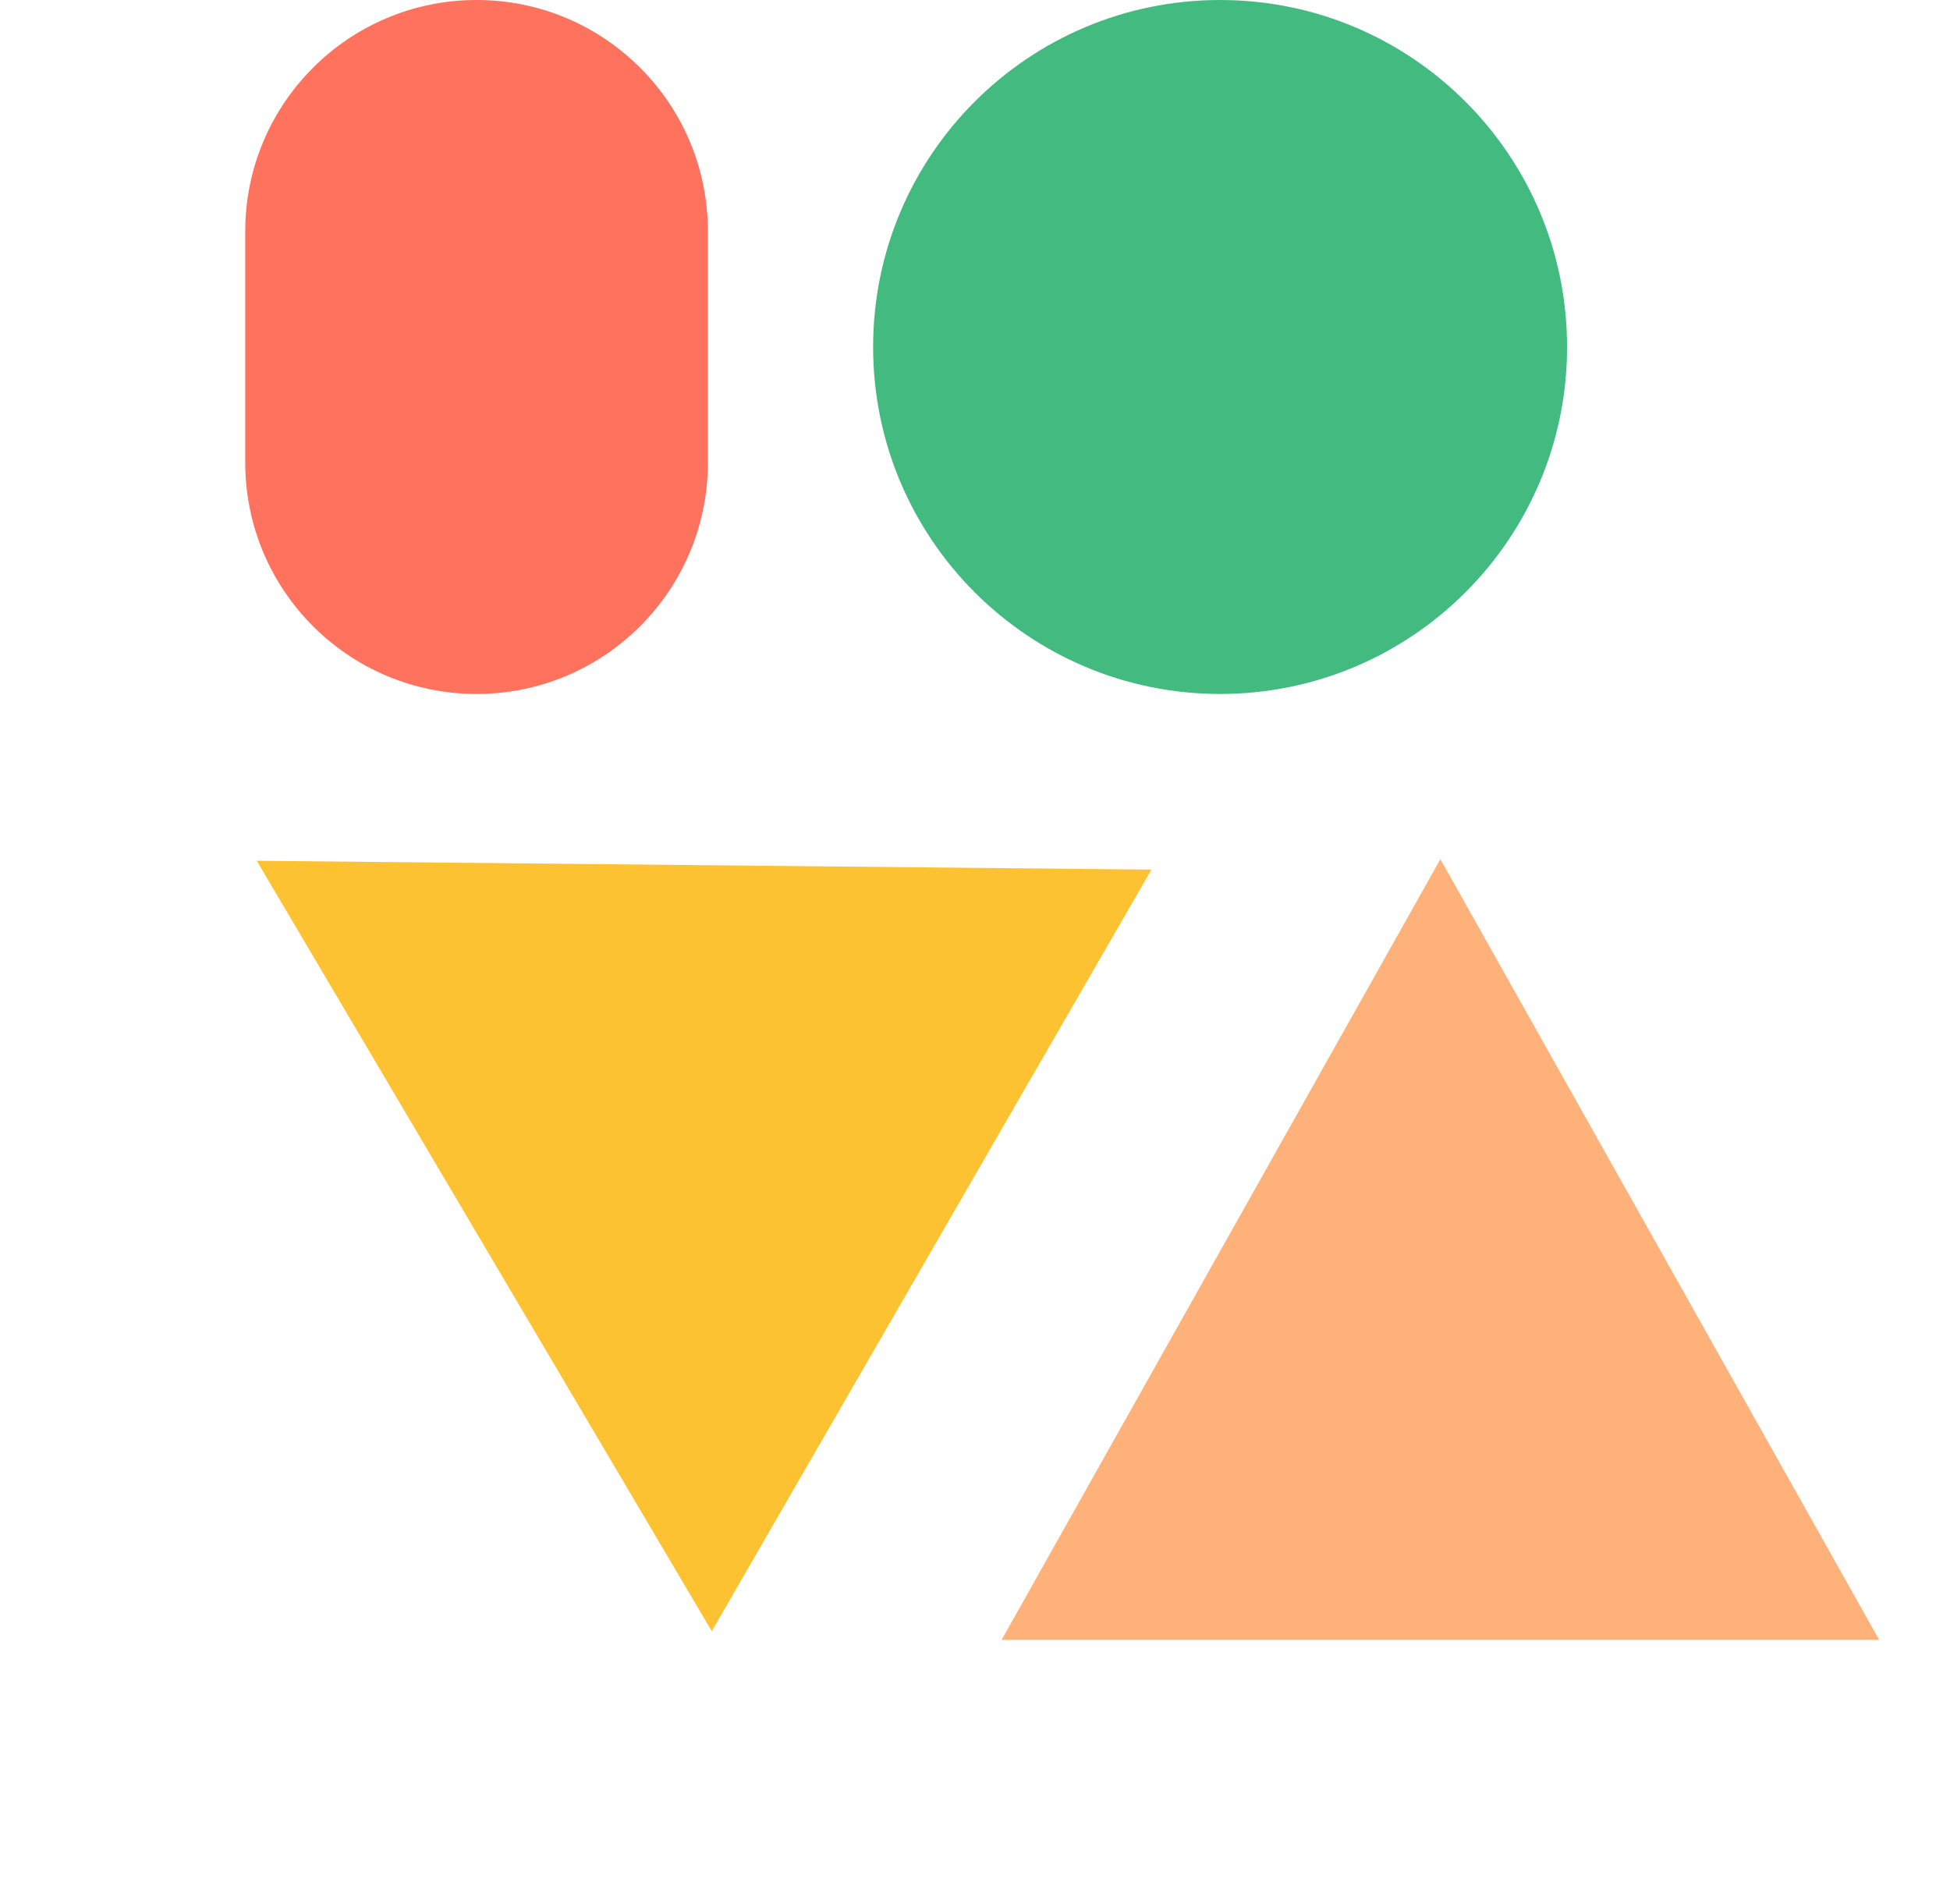
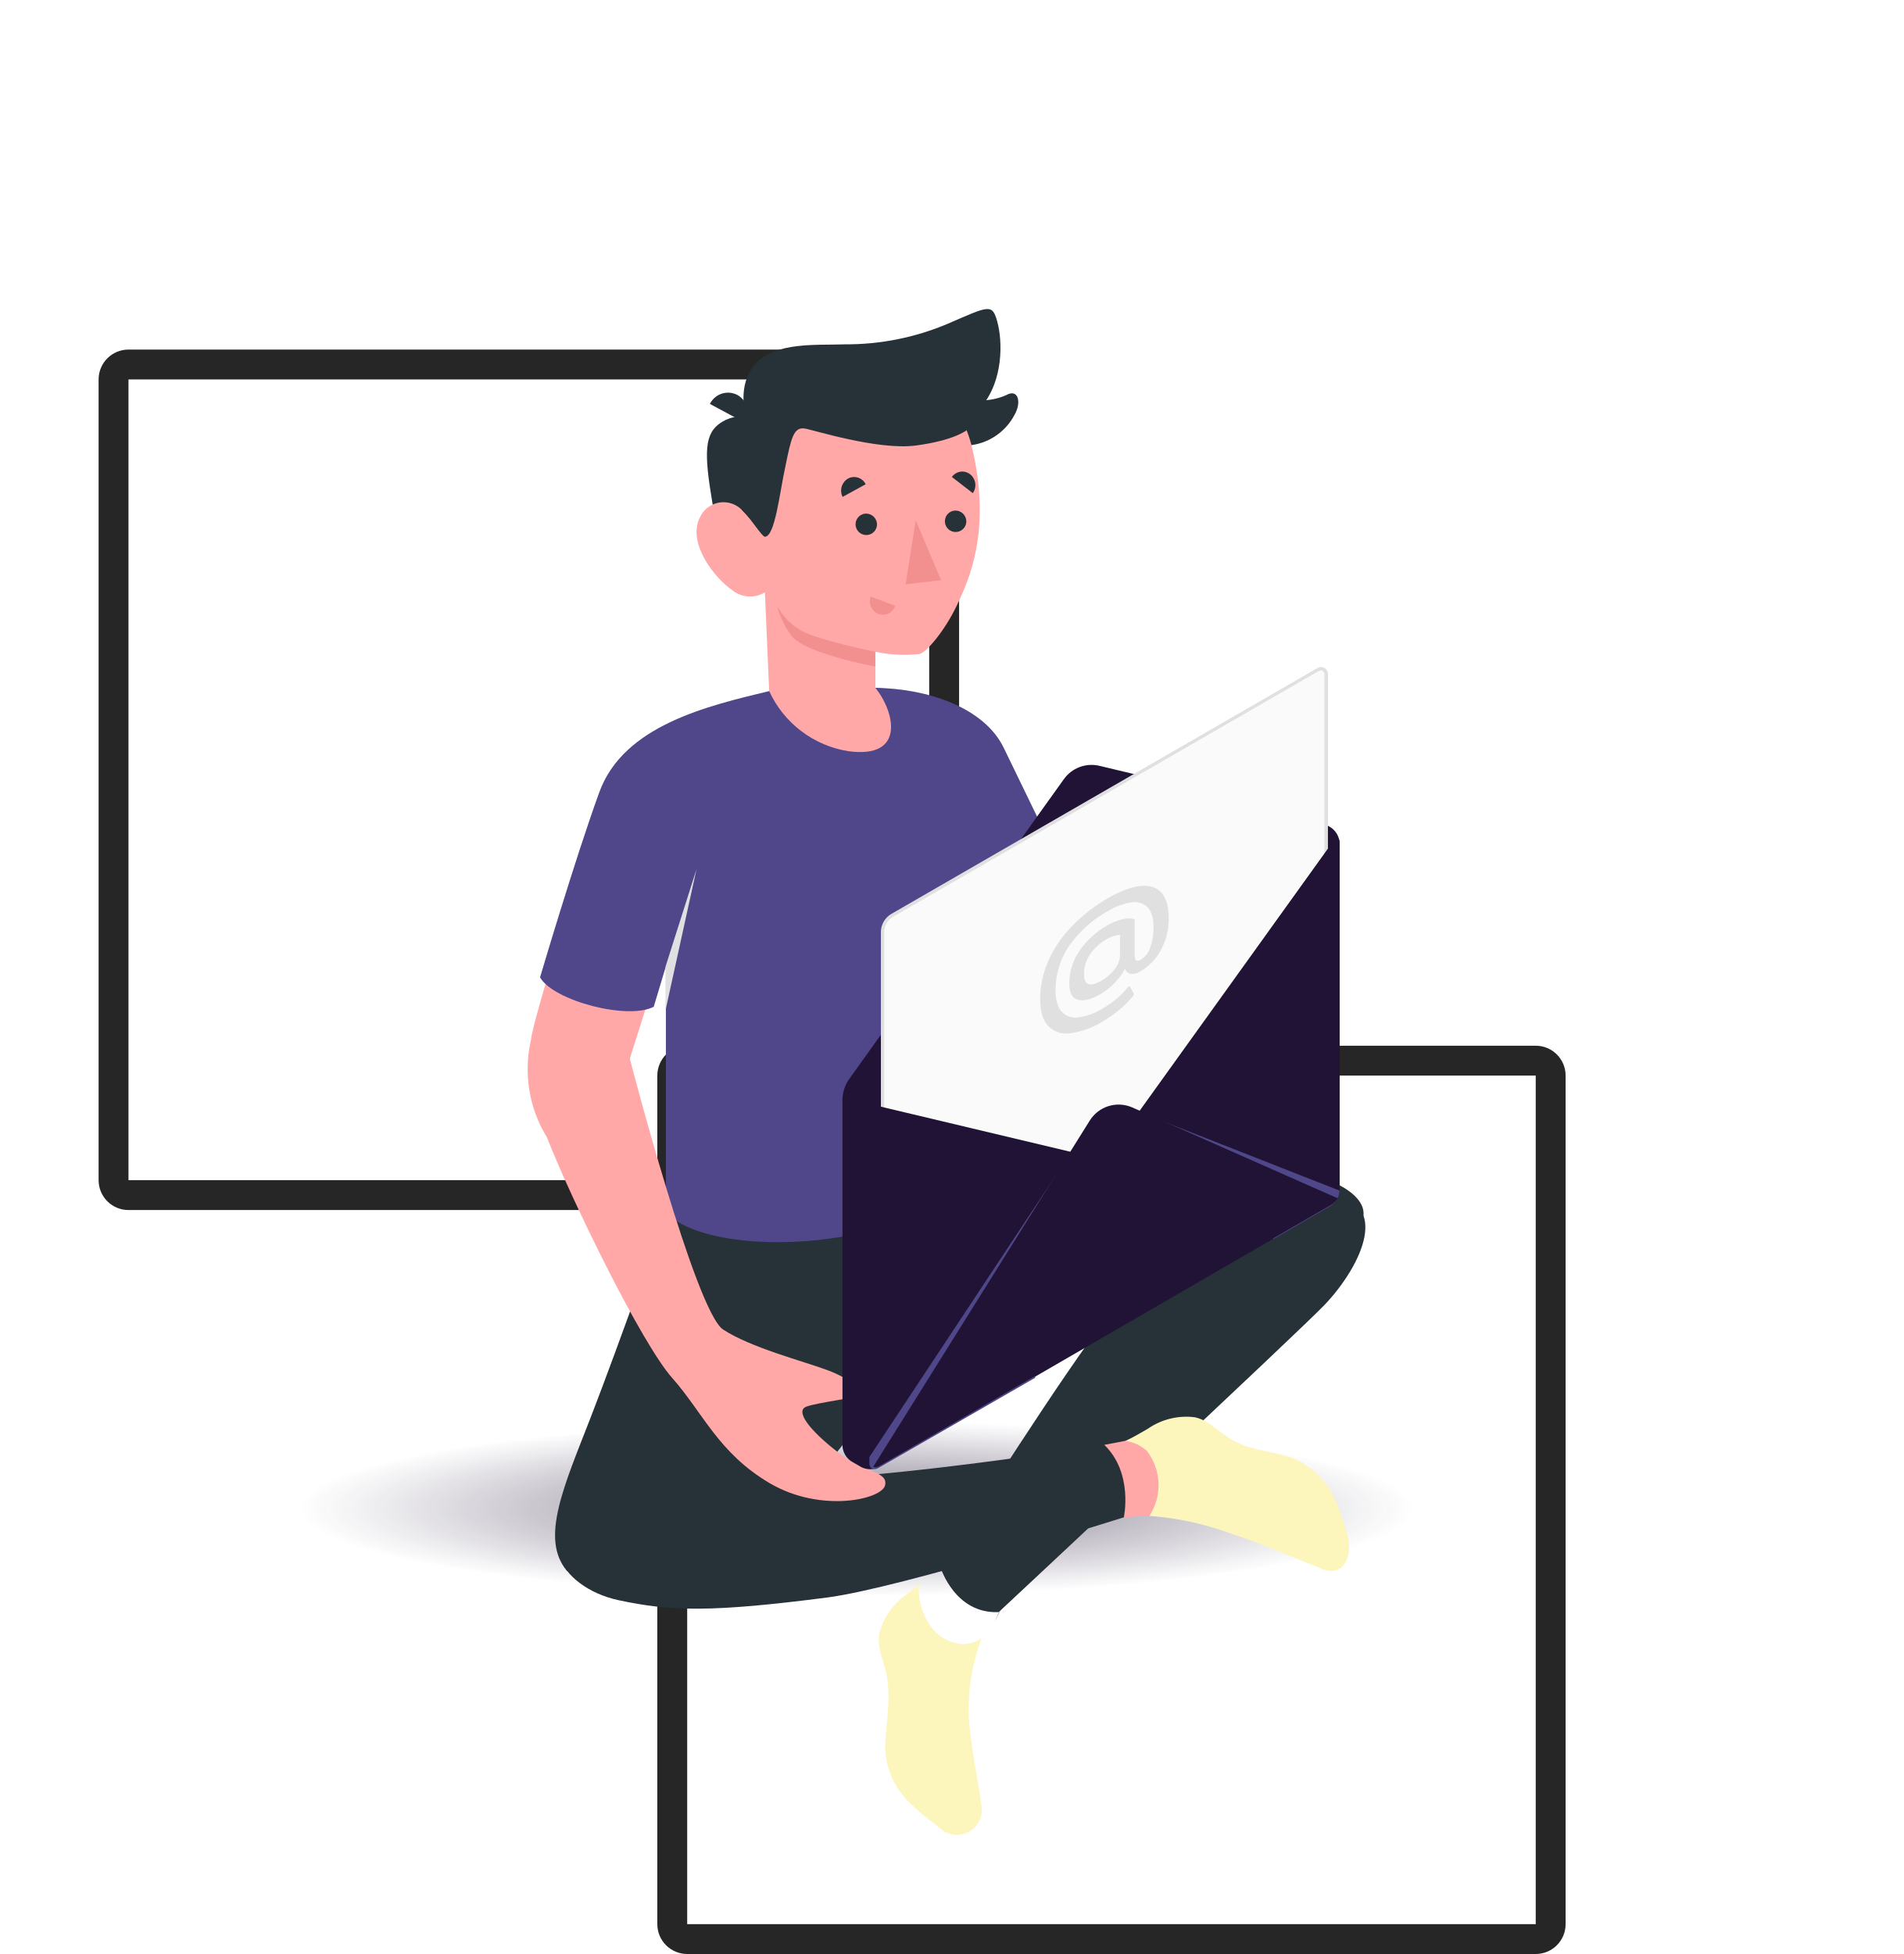
- <svg xmlns="http://www.w3.org/2000/svg" width="377" height="368" viewBox="0 0 377 368" fill="none">
-   <rect x="47.414" width="89.443" height="134.165" rx="44.722" fill="#FF725E" />
-   <circle cx="235.884" cy="67.082" r="67.082" fill="#43BA7F" />
-   <path d="M278.476 166.109L363.313 317.045L193.639 317.045L278.476 166.109Z" fill="#FFB17A" />
-   <path d="M49.639 166.415L222.612 168.127L137.608 315.358L49.639 166.415Z" fill="#FDC232" />
+ <svg xmlns="http://www.w3.org/2000/svg" width="637" height="654" viewBox="0 0 637 654" fill="none">
+   <rect x="38" y="122" width="278" height="278" rx="5" stroke="#262626" stroke-width="10" />
+   <rect x="225" y="355" width="294" height="294" rx="5" stroke="#262626" stroke-width="10" />
+   <path d="M286.692 534.141C389.751 534.141 473.297 521.04 473.297 504.878C473.297 488.717 389.751 475.615 286.692 475.615C183.634 475.615 100.088 488.717 100.088 504.878C100.088 521.04 183.634 534.141 286.692 534.141Z" fill="url(#paint0_radial)" />
+   <path d="M189.821 525.82C180.611 515.121 188.805 497.345 197.744 474.287C207.563 448.927 222.732 405.825 222.732 405.825L330.436 383.58C330.436 383.58 445.183 381.379 455.713 403.32C464.245 420.892 388.673 447.336 377.838 448.284L311.509 451.772L304.534 455.157L257.945 514.105L189.821 525.82Z" fill="#263238" />
+   <path d="M388.266 421.298C379.903 429.804 372.11 438.853 364.938 448.385C345.537 475.472 314.827 524.669 314.827 524.669C314.827 524.669 319.601 540.244 334.262 539.566C334.262 539.566 435.161 445.338 443.422 436.636C455.916 423.431 465.938 401.66 444.337 399.866C422.735 398.071 396.663 412.224 388.266 421.298Z" fill="#263238" />
+   <path d="M364.395 448.927C364.395 448.927 382.408 422.585 401.064 411.682C401.064 411.682 382.51 415.339 354.407 449.536L364.395 448.927Z" fill="#BA68C8" />
+   <path opacity="0.1" d="M364.395 448.927C364.395 448.927 382.408 422.585 401.064 411.682C401.064 411.682 382.51 415.339 354.407 449.536L364.395 448.927Z" fill="black" />
+   <path d="M376.652 482.244L369.576 483.598L376.145 507.875C376.145 507.875 382.51 507.265 384.711 507.401C387.917 506.64 391.004 505.443 393.886 503.845L392.193 489.015L384.406 480.889L376.652 482.244Z" fill="#FFA8A7" />
+   <path d="M432.52 487.966C435.898 489.328 438.958 491.372 441.51 493.97C444.061 496.568 446.05 499.665 447.35 503.067C448.858 506.624 450.092 510.292 451.041 514.037C452.158 517.965 451.616 524.635 446.639 525.718C445.021 525.908 443.383 525.614 441.933 524.872C431.945 521.012 422.193 516.542 411.968 513.292C403.206 510.047 394.03 508.052 384.712 507.367C386.83 504.107 387.889 500.271 387.743 496.386C387.598 492.501 386.255 488.756 383.899 485.663C381.894 483.809 379.362 482.626 376.653 482.277C379.227 481.126 381.631 479.637 384.102 478.248C388.705 475.029 394.343 473.641 399.914 474.355C404.18 475.269 407.431 478.655 411.054 481.126C417.961 485.63 424.631 485.325 432.52 487.966Z" fill="#FCF6BD" />
+   <path d="M204.347 502.559C213.251 499.816 227.472 497.378 269.66 495.211C311.848 493.045 369.577 483.564 369.577 483.564C379.396 493.011 376.145 507.841 376.145 507.841C376.145 507.841 301.216 531.542 276.804 534.691C237.934 539.702 224.526 539.329 206.987 535.571C187.282 531.339 174.856 511.599 204.347 502.559Z" fill="#263238" />
+   <path d="M358.539 301.608L390.231 377.35L367.546 391.299L323.936 317.454L358.539 301.608Z" fill="#F28F8F" />
+   <path d="M292.989 230.234C310.324 230.437 329.387 236.734 335.955 250.312L363.042 306.179C363.042 306.179 347.738 328.593 323.427 327.002L292.989 230.234Z" fill="#4F4789" />
+   <path d="M177.733 347.96C177.936 345.015 182.168 330.625 186.706 315.117L219.616 326.494L210.779 354.36L183.049 380.668C177.042 370.889 175.132 359.138 177.733 347.96Z" fill="#FFA8A7" />
+   <path d="M257.539 231.283C236.885 236.26 208.749 242.727 200.589 265.142C192.429 287.556 180.748 327.137 180.748 327.137C185.285 334.992 210.171 341.493 218.805 336.956L222.868 323.413V405.757C239.018 423.33 318.688 418.826 330.572 383.512V271.338C330.572 253.393 320.618 231.825 293.091 230.234L257.539 231.283Z" fill="#4F4789" />
+   <path d="M222.766 323.48L233.127 290.875L222.766 338.073V323.48Z" fill="#E0E0E0" />
+   <path d="M249.682 139.492C247.843 139.254 245.975 139.435 244.215 140.021C242.456 140.607 240.853 141.584 239.525 142.878C235.157 147.348 236.139 155.609 239.525 174.57L253.068 176.094L249.682 139.492Z" fill="#263238" />
+   <path d="M328.269 134.007C331.169 134.02 334.039 133.432 336.7 132.281C340.831 129.91 341.914 134.617 339.646 138.68C338.146 141.609 335.921 144.106 333.183 145.932C330.445 147.757 327.284 148.851 324.003 149.108C324.003 148.533 320.143 138.578 320.143 138.578L328.269 134.007Z" fill="#263238" />
+   <path d="M256.013 176.297C254.016 177.482 251.138 173.656 248.666 171.049C247.697 169.94 246.461 169.097 245.075 168.598C243.689 168.1 242.199 167.963 240.745 168.2C239.292 168.437 237.922 169.041 236.767 169.954C235.611 170.867 234.708 172.06 234.141 173.419C230.044 182.053 239.355 193.531 244.806 197.323C246.336 198.642 248.243 199.444 250.256 199.615C252.269 199.785 254.284 199.315 256.013 198.271L257.436 231.284C259.85 236.574 263.539 241.183 268.171 244.699C272.804 248.215 278.236 250.527 283.981 251.429C303.348 254.037 299.353 238.055 292.987 230.234V218.146C297.837 219.181 302.82 219.432 307.749 218.891C310.255 218.214 316.282 210.934 320.176 202.775C324.543 193.633 331.823 177.381 325.356 149.853C318.381 120.329 286.656 119.381 267.796 131.333C248.937 143.285 256.013 176.297 256.013 176.297Z" fill="#FFA8A7" />
+   <path d="M256.014 179.649C254.998 179.649 251.172 173.317 248.667 171.049C245.281 167.9 249.683 139.493 249.683 139.493C249.683 139.493 246.297 128.692 253.068 121.548C259.84 114.403 273.113 115.588 282.796 115.25C294.661 115.315 306.414 112.953 317.332 108.309C331.079 102.35 332.095 101.537 333.787 107.666C335.48 113.794 336.158 127.507 327.964 136.75L323.495 144.03C323.495 144.03 319.33 147.416 306.565 149.109C293.8 150.802 271.928 143.793 269.321 143.42C265.596 142.912 264.817 146.501 262.82 156.32C260.924 164.954 259.4 179.581 256.014 179.649Z" fill="#263238" />
+   <path d="M249.717 141.693L237.595 135.192C237.994 134.387 238.549 133.668 239.228 133.08C239.908 132.491 240.697 132.043 241.551 131.762C242.406 131.482 243.307 131.374 244.203 131.446C245.099 131.517 245.972 131.767 246.771 132.179C248.385 133.088 249.59 134.58 250.138 136.35C250.685 138.119 250.535 140.031 249.717 141.693Z" fill="#263238" />
+   <path d="M292.953 218.146C292.953 218.146 275.008 214.524 268.744 211.375C265.058 209.442 262.038 206.445 260.077 202.775C261.029 206.457 262.71 209.911 265.02 212.932C269.591 218.79 292.953 223.09 292.953 223.09V218.146Z" fill="#F28F8F" />
+   <path d="M293.53 175.62C293.503 176.323 293.271 177.004 292.86 177.576C292.45 178.148 291.881 178.587 291.223 178.838C290.565 179.089 289.849 179.141 289.161 178.987C288.474 178.834 287.848 178.482 287.359 177.975C286.871 177.468 286.542 176.829 286.414 176.136C286.286 175.444 286.365 174.73 286.64 174.082C286.915 173.434 287.375 172.881 287.962 172.492C288.549 172.104 289.237 171.896 289.941 171.896C290.421 171.904 290.895 172.008 291.335 172.2C291.776 172.392 292.174 172.668 292.507 173.014C292.84 173.36 293.102 173.768 293.278 174.215C293.453 174.662 293.539 175.14 293.53 175.62Z" fill="#263238" />
+   <path d="M289.737 162.076L282.017 166.309C281.483 165.25 281.371 164.028 281.704 162.89C282.038 161.752 282.791 160.783 283.812 160.18C284.323 159.902 284.884 159.73 285.463 159.675C286.042 159.62 286.626 159.683 287.18 159.86C287.734 160.038 288.246 160.325 288.686 160.706C289.125 161.087 289.483 161.553 289.737 162.076Z" fill="#263238" />
+   <path d="M291.397 199.66L299.625 202.775C299.442 203.324 299.151 203.831 298.77 204.266C298.388 204.701 297.923 205.055 297.403 205.308C296.882 205.56 296.316 205.706 295.738 205.736C295.16 205.766 294.582 205.68 294.038 205.484C292.929 205.044 292.034 204.191 291.542 203.105C291.049 202.019 290.997 200.784 291.397 199.66Z" fill="#F28F8F" />
+   <path d="M325.594 165.056L318.585 159.639C318.917 159.168 319.341 158.77 319.831 158.468C320.322 158.166 320.868 157.966 321.437 157.88C322.007 157.795 322.588 157.826 323.145 157.971C323.702 158.116 324.224 158.372 324.68 158.724C325.616 159.461 326.233 160.529 326.403 161.707C326.573 162.886 326.283 164.085 325.594 165.056Z" fill="#263238" />
+   <path d="M323.426 174.604C323.4 175.308 323.167 175.988 322.757 176.56C322.347 177.132 321.777 177.571 321.12 177.822C320.462 178.073 319.745 178.125 319.058 177.972C318.371 177.818 317.744 177.466 317.256 176.959C316.767 176.452 316.439 175.813 316.311 175.121C316.183 174.428 316.261 173.714 316.536 173.066C316.812 172.418 317.271 171.865 317.858 171.476C318.445 171.088 319.133 170.88 319.837 170.88C320.318 170.889 320.791 170.992 321.232 171.184C321.672 171.376 322.07 171.653 322.403 171.998C322.737 172.344 322.999 172.753 323.174 173.2C323.35 173.647 323.435 174.124 323.426 174.604Z" fill="#263238" />
+   <path d="M306.497 174.164L303.111 195.562L314.962 194.174L306.497 174.164Z" fill="#F28F8F" />
+   <path d="M210.78 354.292C210.78 354.292 232.754 438.938 242.031 444.999C251.308 451.06 268.576 455.495 276.838 458.543C285.099 461.59 288.858 465.755 287.436 466.906C286.013 468.057 274.095 469.31 269.965 470.766C265.834 472.221 271.183 478.892 280.325 485.968C289.467 493.045 297.255 492.401 296.239 497.108C295.223 501.814 274.84 506.52 257.64 496.43C240.44 486.341 235.226 472.729 224.966 461.184C214.707 449.638 191.277 401.66 183.049 380.668C183.049 380.668 183.828 341.662 196.593 344.134C209.357 346.606 210.78 354.292 210.78 354.292Z" fill="#FFA8A7" />
+   <path d="M315.335 525.82C316.892 529.579 322.276 539.939 334.262 539.364L363.719 511.803L315.335 525.82Z" fill="#263238" />
+   <path d="M333.111 542.648C333.125 542.772 333.125 542.897 333.111 543.021C333.125 542.897 333.125 542.772 333.111 542.648Z" fill="#263238" />
+   <path d="M324.24 574.305C323.956 565.44 325.417 556.604 328.54 548.302C327.121 549.292 325.486 549.926 323.77 550.15C322.055 550.374 320.312 550.181 318.687 549.589C308.834 546.643 306.362 532.896 307.92 529.917C306.498 531.169 305.008 532.355 303.552 533.573C298.882 536.708 295.56 541.481 294.241 546.948C293.564 551.248 295.561 555.48 296.543 559.746C298.439 567.872 296.543 576.337 296.238 584.666C296.307 588.301 297.121 591.883 298.629 595.191C300.138 598.499 302.309 601.462 305.008 603.898C307.783 606.606 310.773 609.085 313.947 611.313C315.101 612.611 316.631 613.519 318.324 613.912C320.016 614.304 321.789 614.162 323.398 613.505C325.006 612.847 326.371 611.707 327.304 610.241C328.237 608.775 328.693 607.056 328.607 605.32C327.321 594.756 324.849 585.309 324.24 574.305Z" fill="#FCF6BD" />
+   <path d="M335.414 537.603C334.499 539.33 333.687 540.989 332.976 542.648C333.822 541.022 334.635 539.33 335.414 537.603Z" fill="#37474F" />
+   <path d="M307.852 529.917L308.495 529.341L307.852 529.917Z" fill="#37474F" />
+   <path d="M281.974 483.972V367.703C282.079 365.497 282.766 363.358 283.965 361.506L356.082 260.769C357.398 258.928 359.231 257.522 361.346 256.73C363.461 255.937 365.763 255.794 367.96 256.318L435.777 272.489C437.962 273.073 440.07 273.916 442.057 275L445.39 276.929C446.247 277.494 446.96 278.253 447.472 279.145C447.984 280.037 448.28 281.037 448.337 282.064V398.333C448.278 399.36 447.981 400.36 447.47 401.251C446.958 402.143 446.246 402.902 445.39 403.469L294.17 491.036C293.255 491.5 292.243 491.742 291.218 491.742C290.192 491.742 289.181 491.5 288.265 491.036L284.932 489.107C284.072 488.544 283.356 487.785 282.843 486.893C282.329 486.001 282.031 485.001 281.974 483.972Z" fill="#201335" />
+   <path d="M295.463 311.645V460.078C295.463 461.962 296.799 462.738 298.431 461.791L440.873 379.582C441.738 379.02 442.457 378.262 442.973 377.369C443.489 376.476 443.786 375.473 443.841 374.444V226.011C443.841 224.115 442.517 223.35 440.873 224.298L298.431 306.507C297.567 307.07 296.848 307.828 296.332 308.721C295.817 309.614 295.519 310.616 295.463 311.645Z" fill="#FAFAFA" />
+   <path d="M297.026 462.838C296.657 462.84 296.295 462.746 295.975 462.564C295.584 462.303 295.271 461.941 295.07 461.517C294.869 461.092 294.787 460.621 294.833 460.153V311.664C294.887 310.532 295.211 309.429 295.777 308.448C296.343 307.467 297.135 306.634 298.088 306.021L440.625 223.781C440.997 223.478 441.453 223.295 441.931 223.257C442.409 223.219 442.888 223.327 443.303 223.568C443.718 223.808 444.051 224.169 444.256 224.603C444.461 225.037 444.529 225.523 444.452 225.997V374.486C444.398 375.617 444.075 376.718 443.509 377.698C442.942 378.677 442.149 379.507 441.196 380.117L298.659 462.358C298.167 462.66 297.603 462.825 297.026 462.838ZM442.213 224.363C441.844 224.384 441.486 224.498 441.173 224.694L298.636 306.992C297.86 307.507 297.214 308.195 296.748 309.001C296.283 309.808 296.01 310.711 295.952 311.641V460.131C295.884 460.398 295.904 460.681 296.012 460.936C296.119 461.191 296.306 461.404 296.546 461.542C296.785 461.681 297.063 461.737 297.337 461.703C297.611 461.669 297.867 461.546 298.065 461.353L440.602 379.112C441.379 378.598 442.025 377.91 442.491 377.104C442.957 376.297 443.229 375.393 443.286 374.463V225.974C443.319 225.706 443.282 225.434 443.18 225.184C443.078 224.934 442.914 224.715 442.704 224.546C442.56 224.442 442.39 224.378 442.213 224.363Z" fill="#E0E0E0" />
+   <path d="M448.336 282.038V398.143C448.298 399.205 447.98 400.239 447.413 401.14C446.976 401.898 446.386 402.558 445.681 403.077L445.567 403.146L445.374 403.271L293.919 490.714C293.63 490.919 293.293 491.047 292.94 491.087C292.588 491.127 292.231 491.077 291.902 490.942C291.582 490.736 291.326 490.444 291.162 490.1C290.999 489.755 290.936 489.372 290.979 488.993V372.9C290.954 372.484 291.029 372.068 291.199 371.688C291.369 371.308 291.629 370.975 291.956 370.717C292.283 370.46 292.668 370.285 293.078 370.209C293.487 370.132 293.909 370.156 294.307 370.279L357.961 385.424L366.302 387.407C367.288 387.594 368.307 387.507 369.247 387.155C370.187 386.804 371.013 386.201 371.635 385.413L381.298 371.954L446.342 281.388C447.436 279.884 448.336 280.146 448.336 282.038Z" fill="#201335" />
+   <path d="M445.396 403.572L445.589 403.446L445.702 403.378C446.405 402.858 446.992 402.199 447.428 401.44C447.98 400.551 448.293 399.534 448.337 398.488L381.535 372.27L426.27 414.663L445.396 403.572Z" fill="#4F4789" />
+   <path d="M290.989 489.63C290.945 490.01 291.009 490.394 291.173 490.739C291.337 491.085 291.595 491.377 291.918 491.584C292.248 491.719 292.607 491.769 292.962 491.729C293.317 491.689 293.656 491.561 293.948 491.356L346.426 461.169L358.41 385.758L290.966 487.676L290.989 489.63Z" fill="#4F4789" />
+   <path d="M447.693 401.058C447.256 401.817 446.667 402.477 445.962 402.997L445.848 403.065L294.266 490.714C293.976 490.919 293.64 491.047 293.287 491.087C292.935 491.127 292.578 491.077 292.25 490.942L364.738 375.051C366.191 372.728 368.431 371.007 371.048 370.202C373.664 369.398 376.483 369.564 378.987 370.67L447.693 401.058Z" fill="#201335" />
+   <path d="M358.112 345.836C356.772 346.042 355.402 345.921 354.12 345.484C352.838 345.047 351.682 344.306 350.752 343.326C349.007 341.398 348.135 338.421 348.135 334.416C348.137 329.898 349.112 325.432 350.993 321.319C352.925 317.086 355.591 313.224 358.87 309.91C362.395 306.277 366.414 303.152 370.81 300.624C375.12 298.159 378.798 296.794 381.844 296.528C384.91 296.254 387.217 297.041 388.802 298.867C390.386 300.692 391.167 303.487 391.167 307.229C391.234 310.94 390.349 314.607 388.595 317.885C387.05 320.853 384.694 323.328 381.798 325.027C380.798 325.733 379.573 326.049 378.354 325.917C377.92 325.831 377.52 325.623 377.202 325.318C376.885 325.012 376.663 324.622 376.563 324.194C375.607 325.991 374.392 327.64 372.957 329.088C371.506 330.576 369.852 331.855 368.043 332.887C364.92 334.644 362.429 335.169 360.592 334.564C358.755 333.96 357.882 332.112 357.882 329.031C357.909 325.16 359.109 321.387 361.327 318.204C363.741 314.676 366.949 311.754 370.696 309.671C372.26 308.745 373.961 308.067 375.736 307.663C377.055 307.307 378.446 307.307 379.766 307.663V319.676C379.766 320.646 379.938 321.239 380.271 321.467C380.604 321.695 381.155 321.581 381.936 321.136C383.39 320.196 384.467 318.779 384.979 317.132C385.755 314.907 386.124 312.561 386.069 310.207C386.069 307.21 385.411 305.031 384.094 303.67C383.391 302.986 382.533 302.48 381.592 302.194C380.651 301.909 379.655 301.851 378.687 302.027C375.884 302.452 373.199 303.446 370.799 304.947C365.723 307.745 361.347 311.645 357.997 316.356C354.901 320.777 353.257 326.041 353.29 331.427C353.29 334.705 353.967 337.097 355.322 338.603C356.024 339.357 356.904 339.926 357.881 340.261C358.859 340.595 359.904 340.684 360.925 340.52C363.782 340.118 366.521 339.118 368.962 337.588C370.646 336.62 372.241 335.505 373.727 334.256C375.11 333.122 376.369 331.844 377.481 330.446C377.596 330.299 377.732 330.168 377.883 330.058C377.986 330.001 378.09 330.058 378.181 330.195L379.444 332.477C379.491 332.567 379.525 332.663 379.548 332.762C379.508 333.016 379.382 333.249 379.192 333.424C377.805 335.081 376.267 336.609 374.599 337.987C372.843 339.451 370.965 340.764 368.985 341.912C365.687 343.981 361.978 345.32 358.112 345.836ZM373.038 324.388C374.131 323.106 374.768 321.502 374.852 319.824V312.865C373.213 313.003 371.635 313.544 370.259 314.439C368.069 315.664 366.204 317.388 364.817 319.471C363.516 321.381 362.817 323.633 362.808 325.939C362.808 327.868 363.29 329.02 364.266 329.362C365.242 329.704 366.746 329.362 368.801 328.141C370.465 327.185 371.921 325.909 373.084 324.388H373.038Z" fill="#E0E0E0" />
+   <defs>
+     <radialGradient id="paint0_radial" cx="0" cy="0" r="1" gradientUnits="userSpaceOnUse" gradientTransform="translate(286.692 504.878) rotate(90) scale(29.263 186.605)">
+       <stop stop-color="#201335" stop-opacity="0.56" />
+       <stop offset="1" stop-color="#201335" stop-opacity="0" />
+     </radialGradient>
+   </defs>
</svg>
